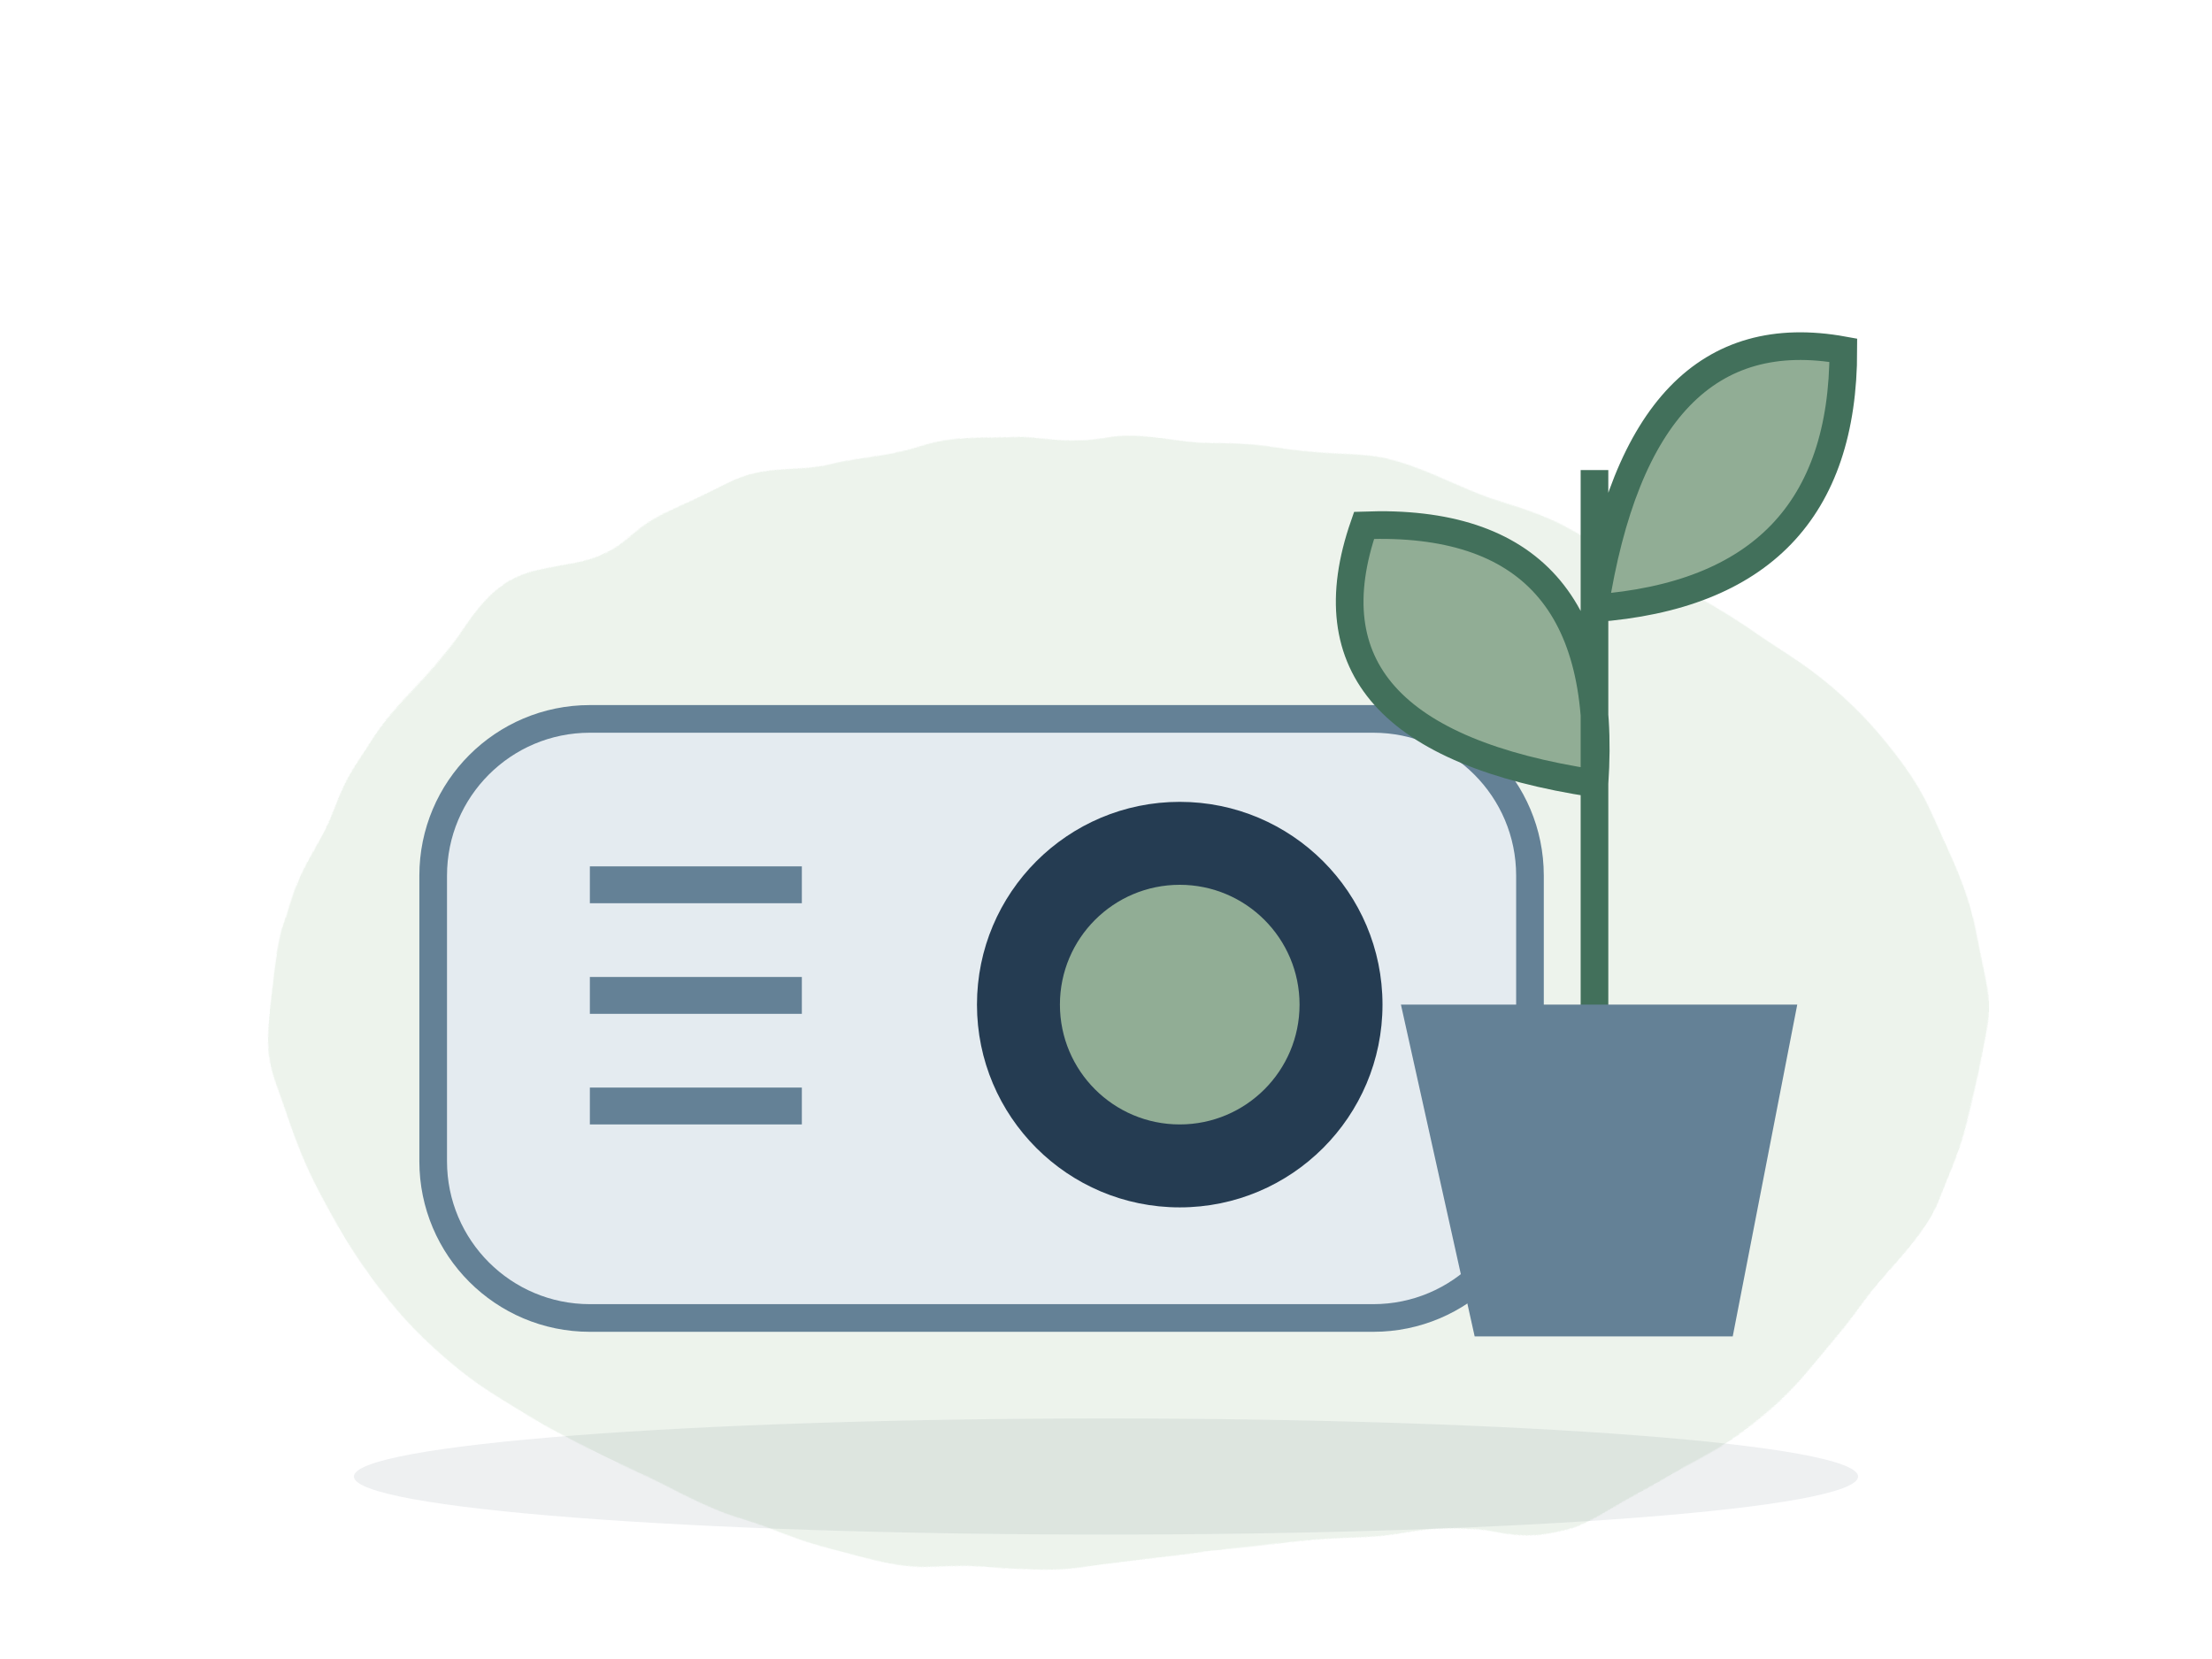
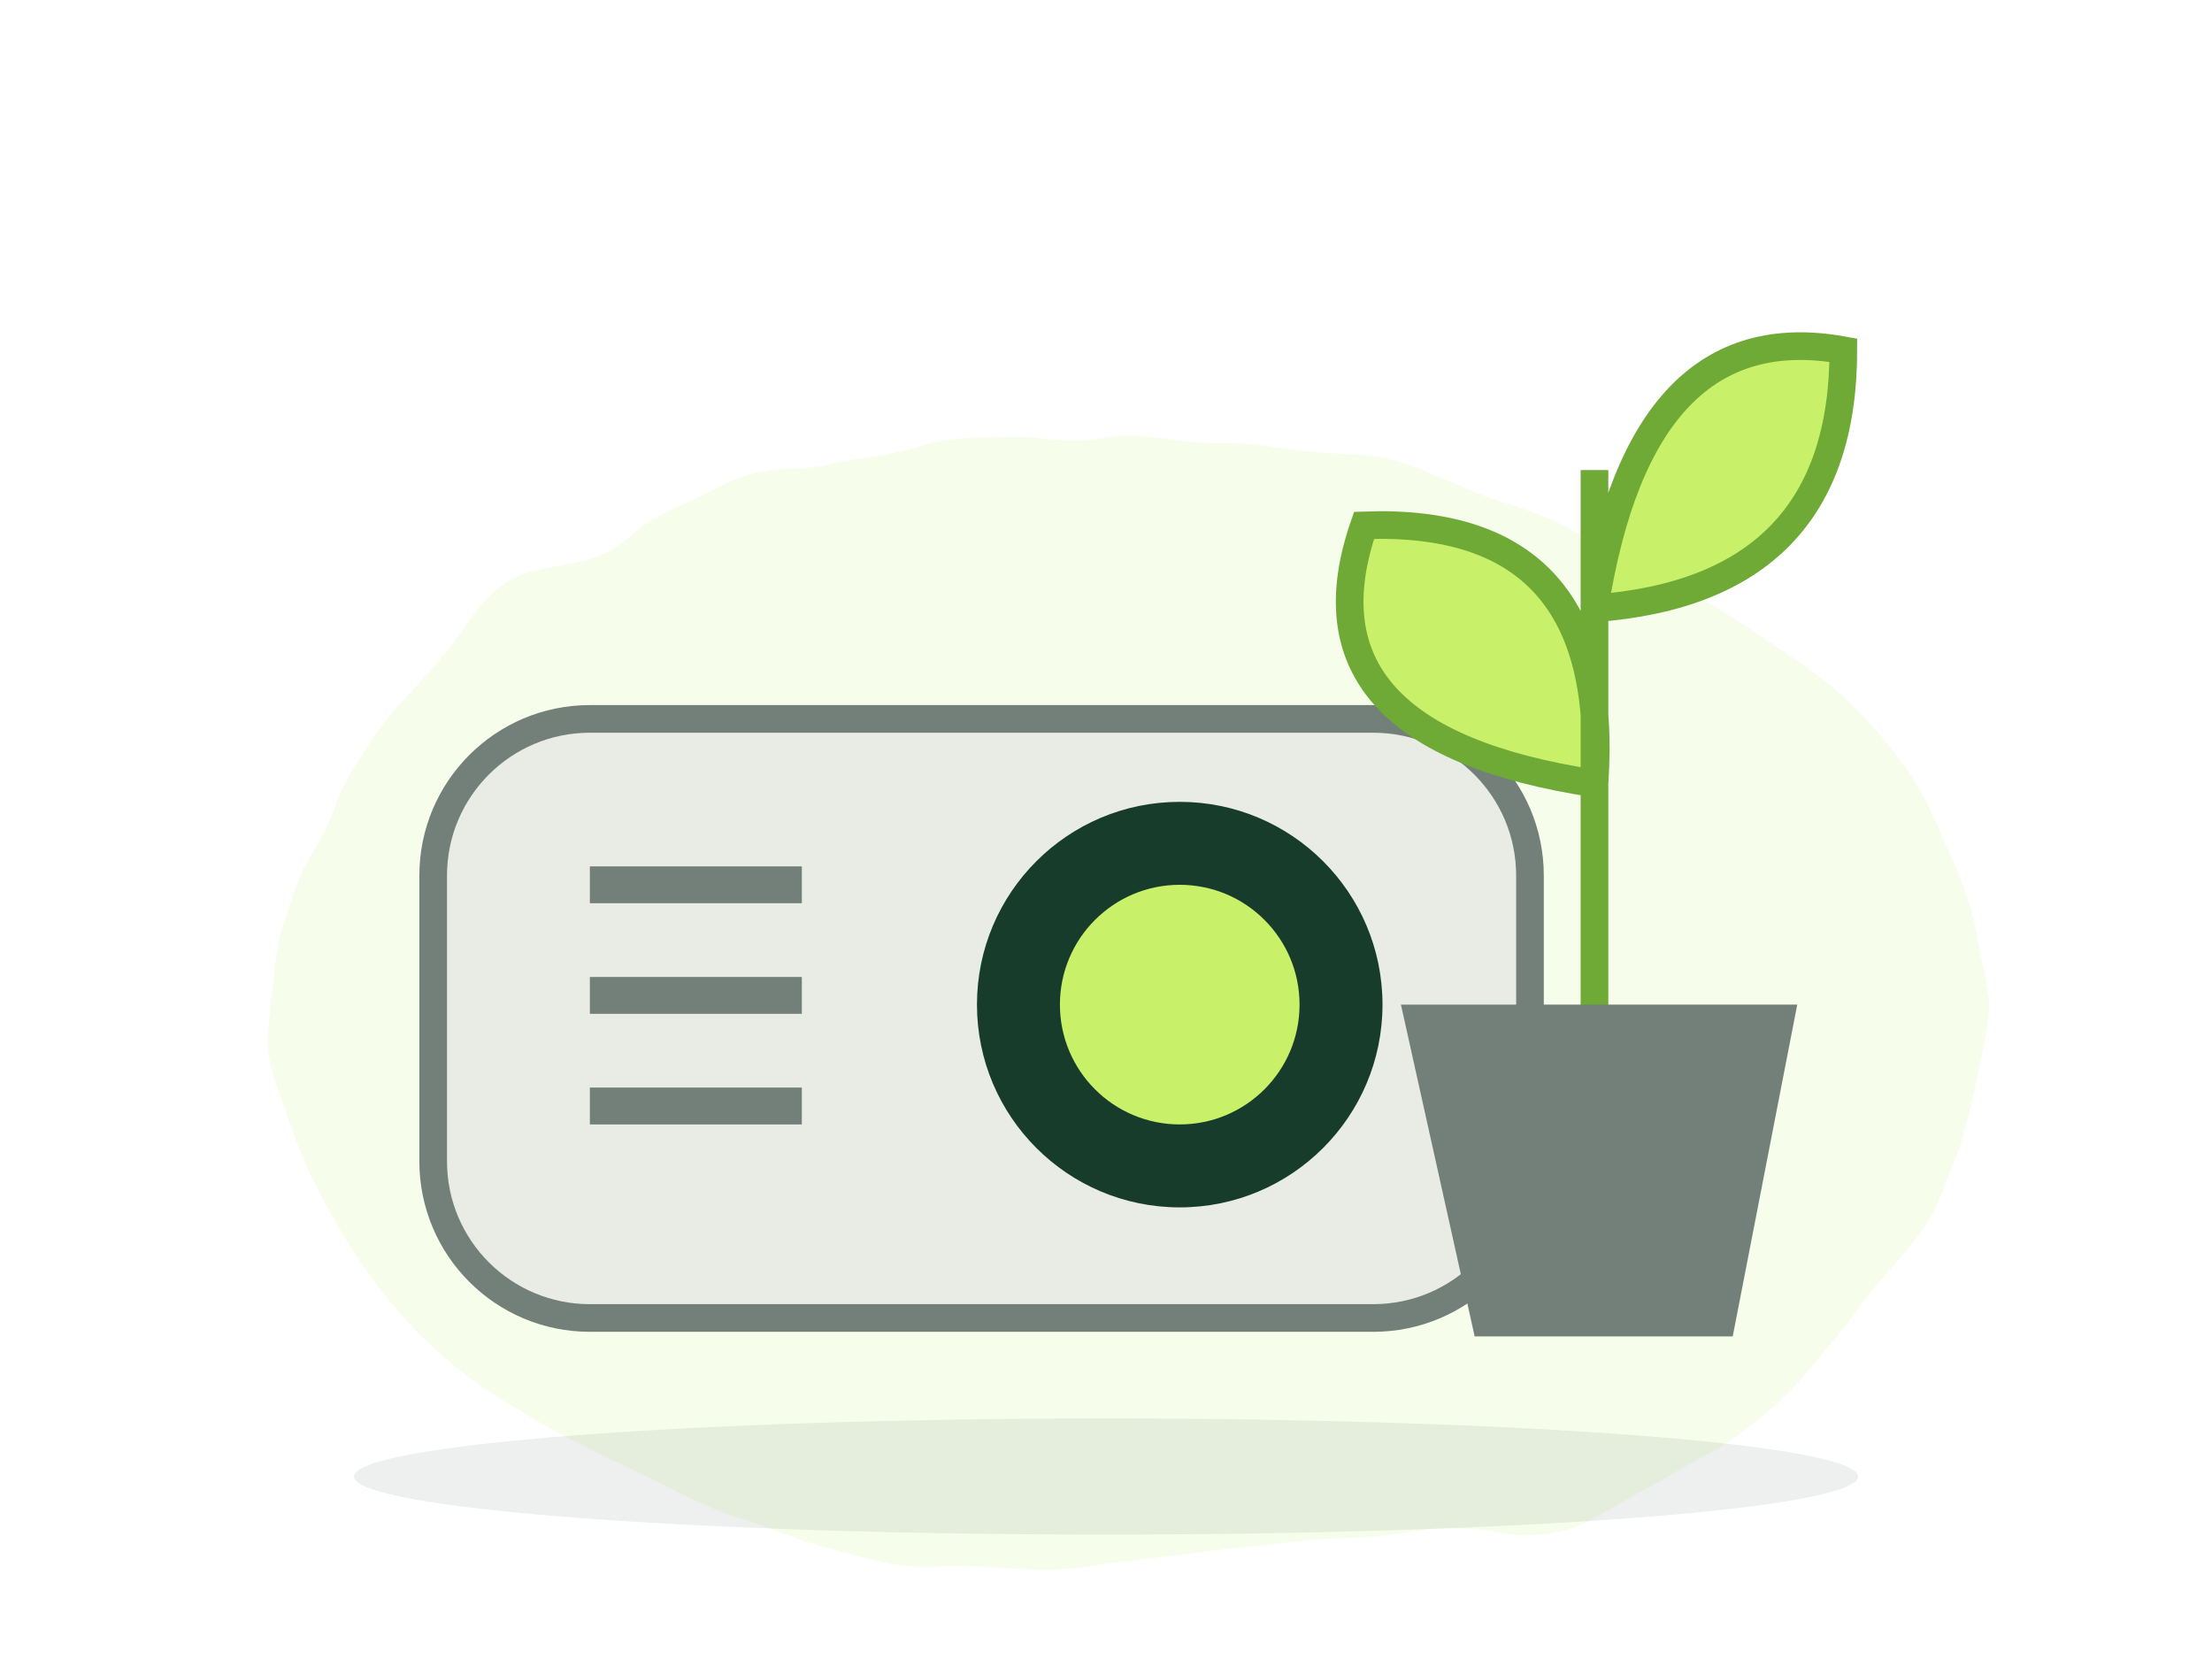
<svg xmlns="http://www.w3.org/2000/svg" width="240" height="180" viewBox="0 0 240 180" aria-hidden="true">
  <defs>
    <filter id="wash">
      <feTurbulence type="fractalNoise" baseFrequency=".025" numOctaves="3" seed="12" />
      <feDisplacementMap in="SourceGraphic" scale="9" />
    </filter>
  </defs>
-   <ellipse cx="122.4" cy="109.8" rx="93.6" ry="61.2" fill="#E5EEE4" opacity=".7" filter="url(#wash)" />
-   <ellipse cx="120.0" cy="160.2" rx="81.6" ry="6.3" fill="#253C52" opacity=".08" />
-   <rect x="47" y="78" width="119" height="65" rx="17" fill="#E4EBF0" stroke="#648196" stroke-width="3" />
-   <circle cx="128" cy="109" r="22" fill="#253C52" />
-   <circle cx="128" cy="109" r="13" fill="#91AD95" />
-   <path d="M64 96h23m-23 12h23m-23 12h23" stroke="#648196" stroke-width="4" />
-   <path d="M173 112V51m0 34q-33-5-25-28 27-1 25 28m0-19q5-32 27-28 0 26-27 28" fill="#91AD95" stroke="#42705B" stroke-width="3" />
-   <path d="M152 109h43l-7 36h-28z" fill="#648196" />
+   <ellipse cx="122.4" cy="109.8" rx="93.6" ry="61.2" fill="#F2FCE2" opacity=".7" filter="url(#wash)" />
+   <ellipse cx="120.0" cy="160.2" rx="81.6" ry="6.3" fill="#173C2C" opacity=".08" />
+   <rect x="47" y="78" width="119" height="65" rx="17" fill="#E9ECE5" stroke="#738079" stroke-width="3" />
+   <circle cx="128" cy="109" r="22" fill="#173C2C" />
+   <circle cx="128" cy="109" r="13" fill="#C8F169" />
+   <path d="M64 96h23m-23 12h23m-23 12h23" stroke="#738079" stroke-width="4" />
+   <path d="M173 112V51m0 34q-33-5-25-28 27-1 25 28m0-19q5-32 27-28 0 26-27 28" fill="#C8F169" stroke="#6FA936" stroke-width="3" />
+   <path d="M152 109h43l-7 36h-28z" fill="#738079" />
</svg>
